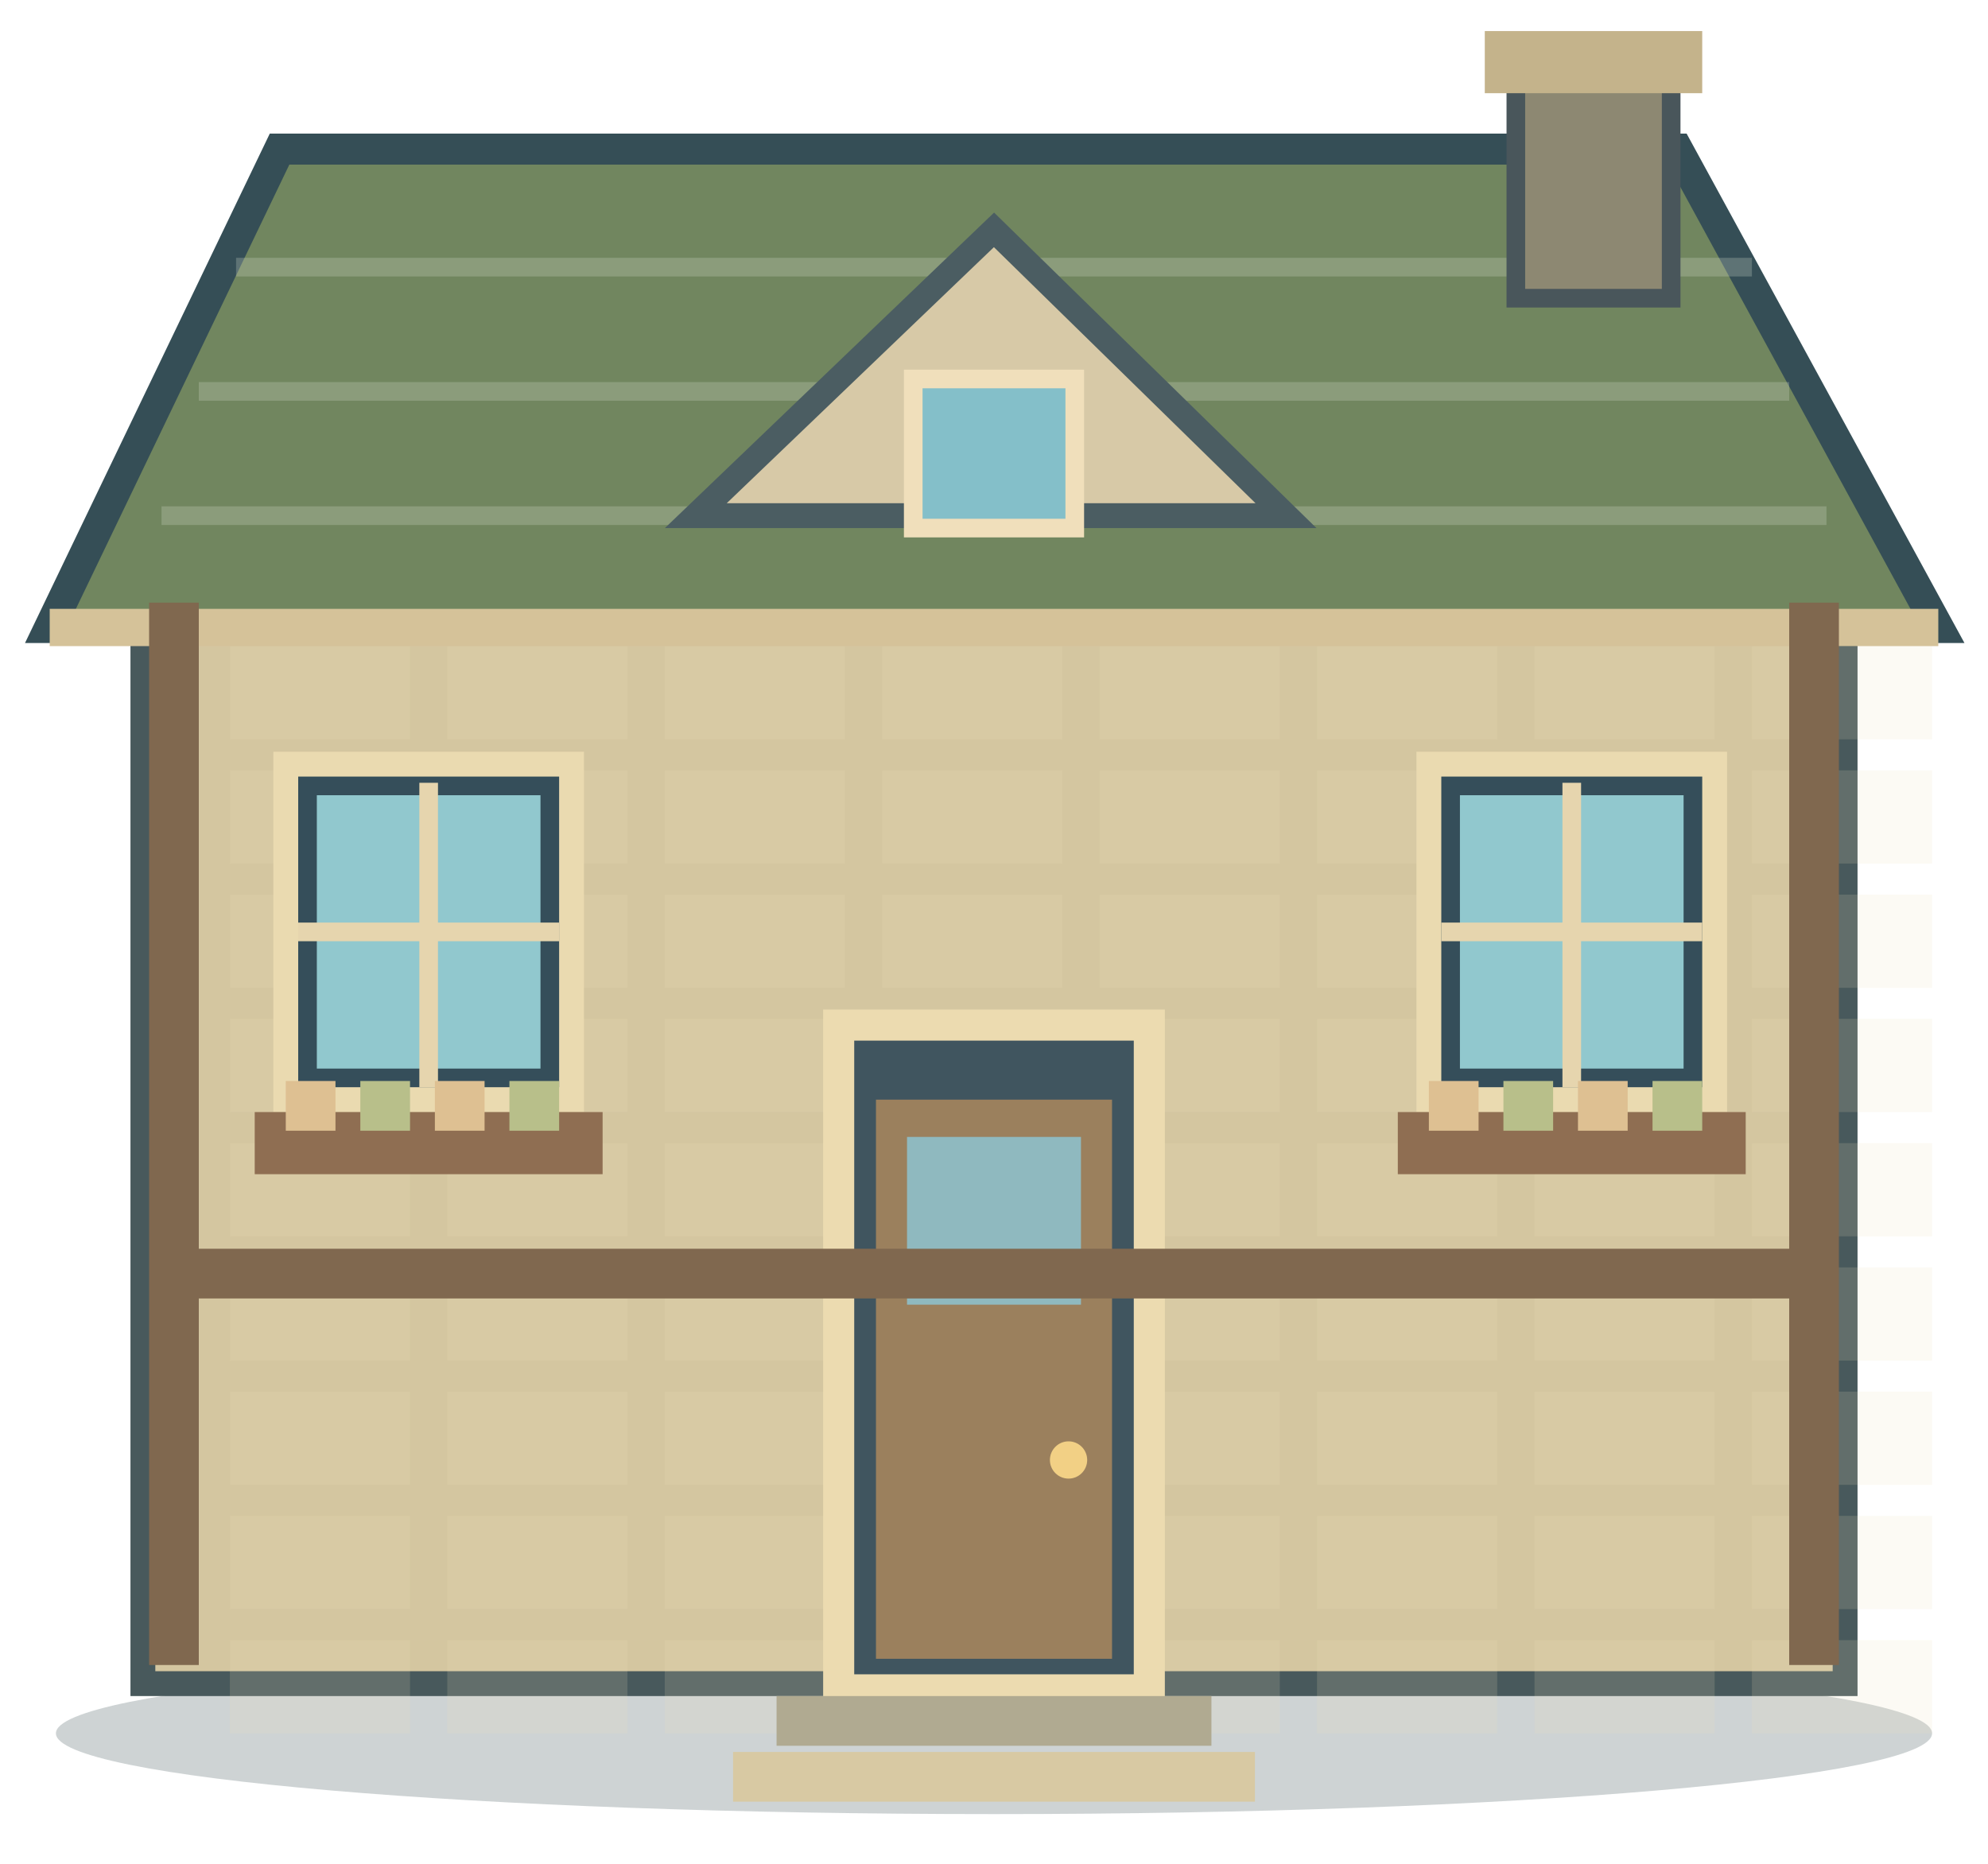
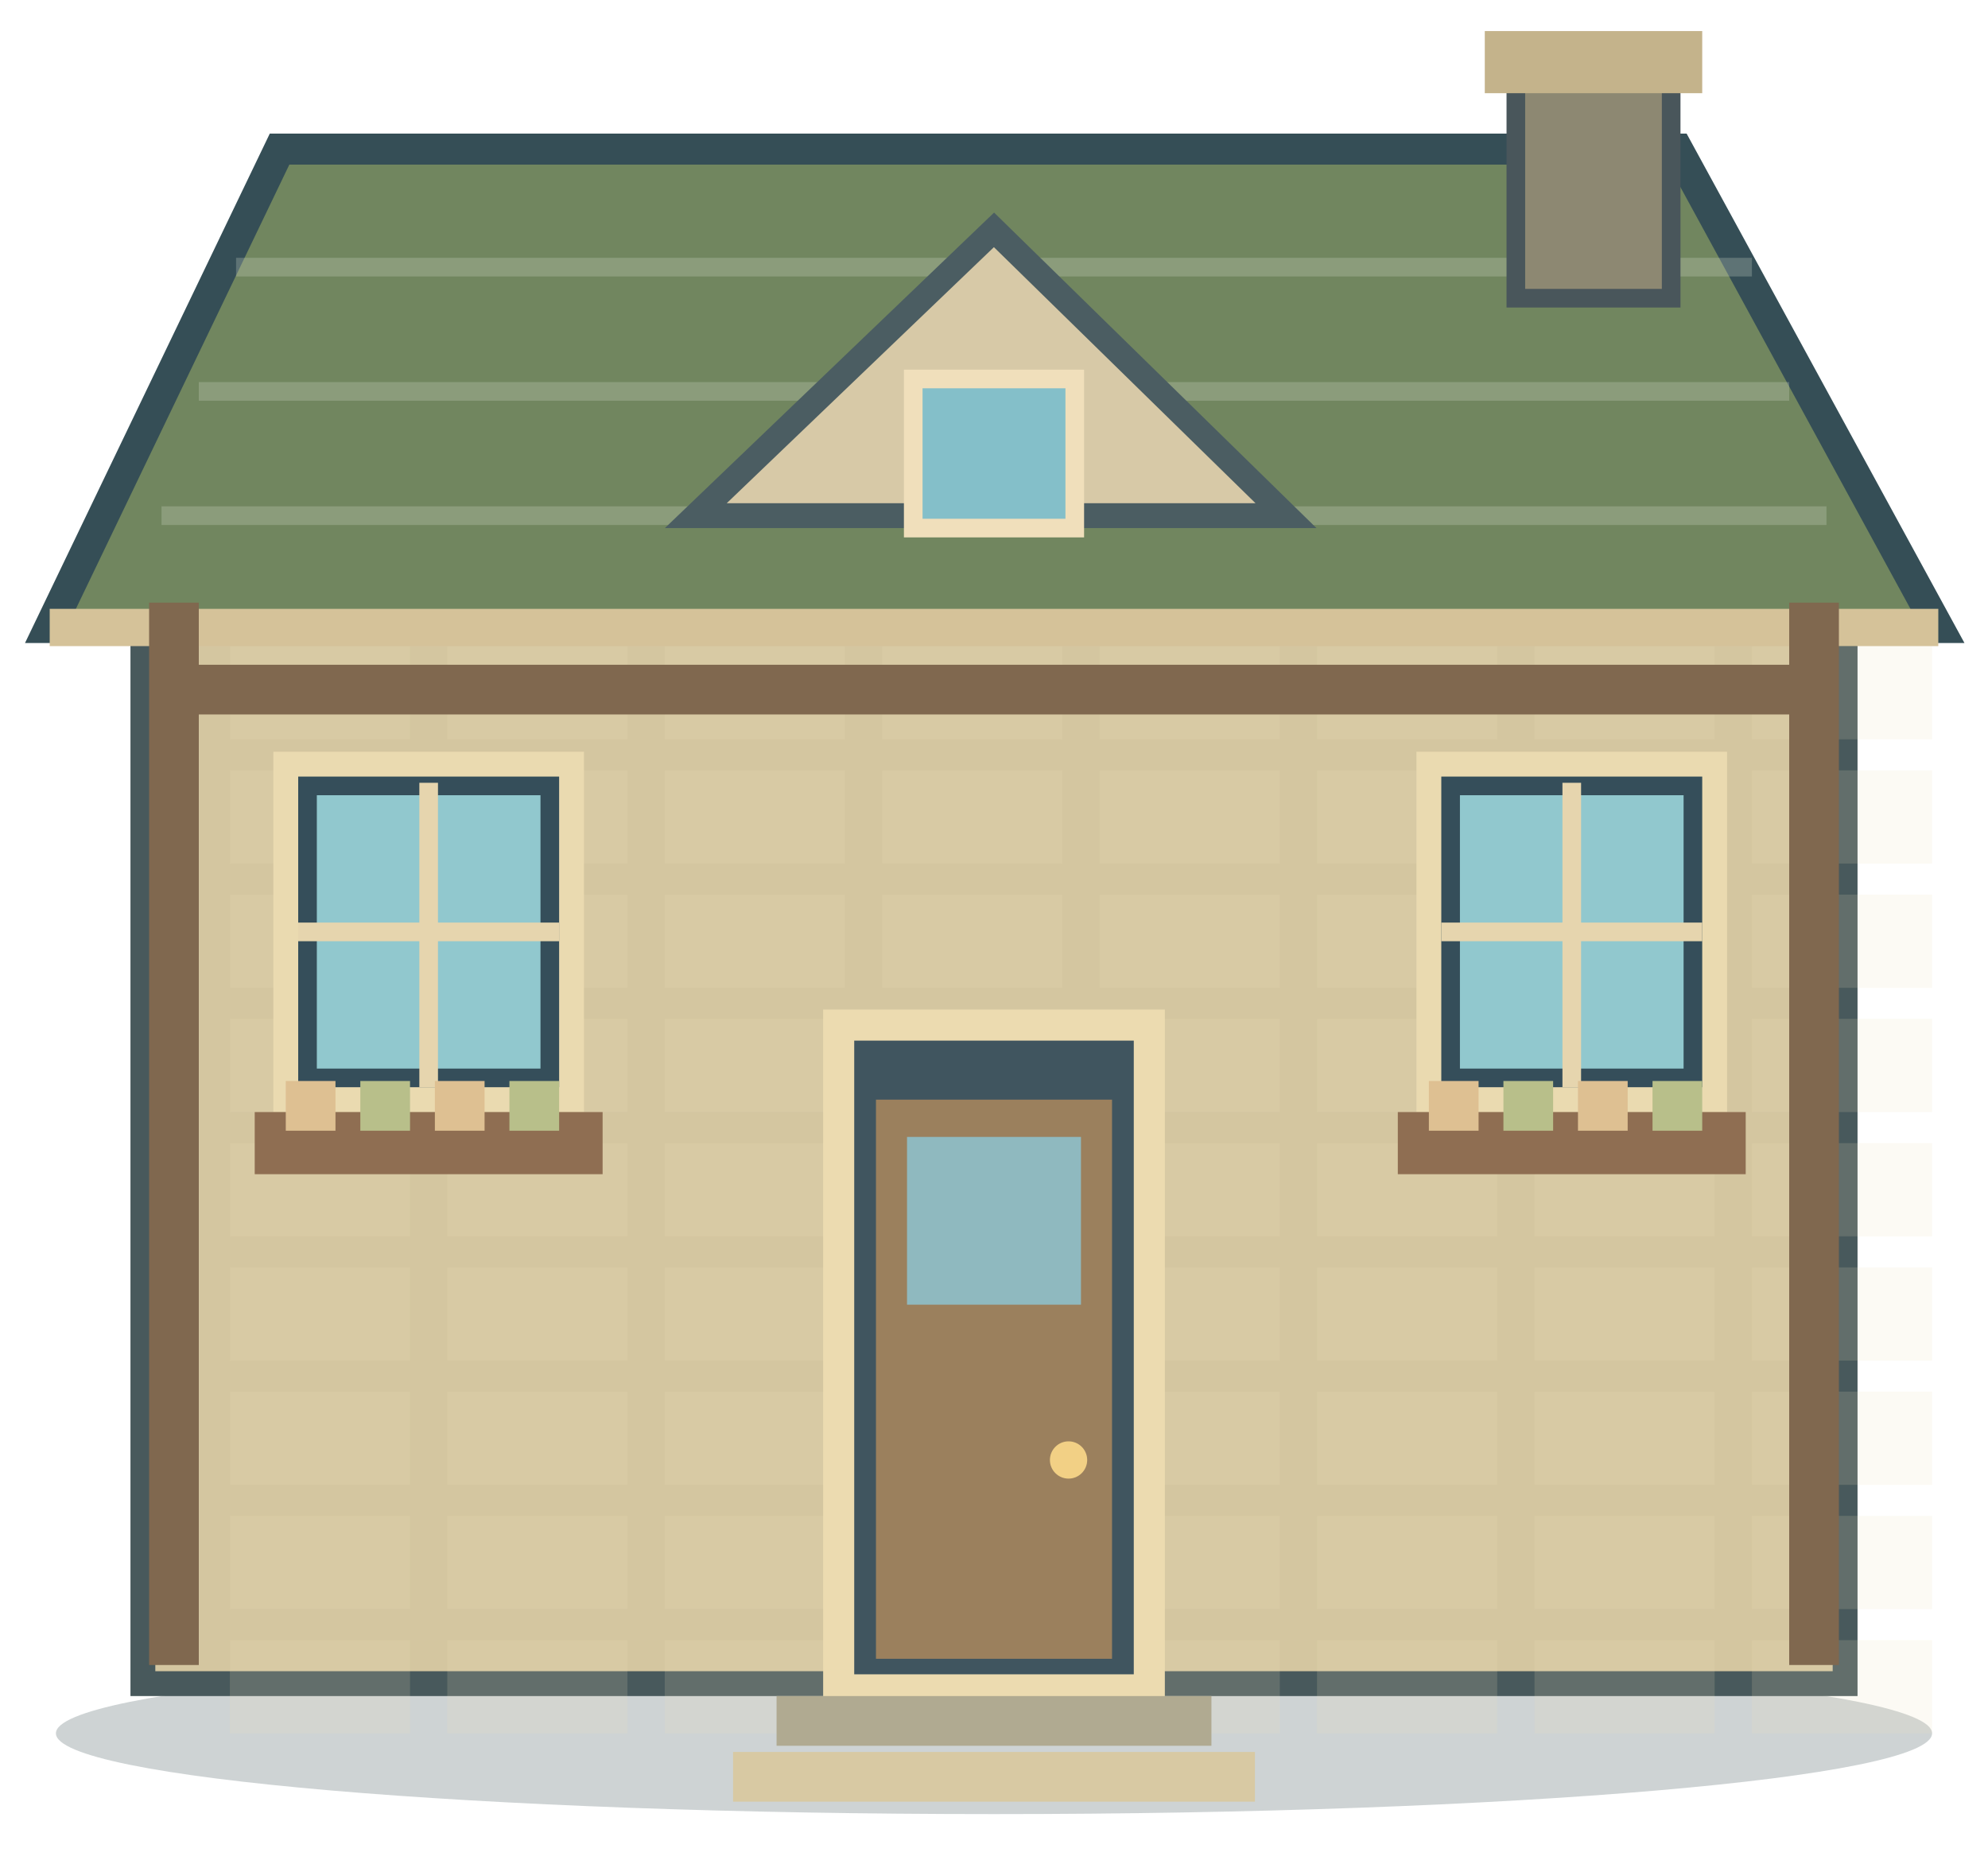
<svg xmlns="http://www.w3.org/2000/svg" width="320" height="300" viewBox="0 0 320 300">
  <ellipse cx="160" cy="279" rx="151" ry="13" fill="#20383c" opacity=".22" />
  <rect x="23" y="96" width="274" height="175" fill="#d4c6a0" stroke="#48595c" stroke-width="4" />
  <rect x="37" y="104" width="29" height="15" fill="#eee0b6" opacity=".16" />
  <rect x="72" y="104" width="29" height="15" fill="#eee0b6" opacity=".16" />
  <rect x="107" y="104" width="29" height="15" fill="#eee0b6" opacity=".16" />
  <rect x="142" y="104" width="29" height="15" fill="#eee0b6" opacity=".16" />
  <rect x="177" y="104" width="29" height="15" fill="#eee0b6" opacity=".16" />
  <rect x="212" y="104" width="29" height="15" fill="#eee0b6" opacity=".16" />
  <rect x="247" y="104" width="29" height="15" fill="#eee0b6" opacity=".16" />
  <rect x="282" y="104" width="29" height="15" fill="#eee0b6" opacity=".16" />
  <rect x="37" y="124" width="29" height="15" fill="#eee0b6" opacity=".16" />
  <rect x="72" y="124" width="29" height="15" fill="#eee0b6" opacity=".16" />
  <rect x="107" y="124" width="29" height="15" fill="#eee0b6" opacity=".16" />
  <rect x="142" y="124" width="29" height="15" fill="#eee0b6" opacity=".16" />
  <rect x="177" y="124" width="29" height="15" fill="#eee0b6" opacity=".16" />
  <rect x="212" y="124" width="29" height="15" fill="#eee0b6" opacity=".16" />
  <rect x="247" y="124" width="29" height="15" fill="#eee0b6" opacity=".16" />
  <rect x="282" y="124" width="29" height="15" fill="#eee0b6" opacity=".16" />
  <rect x="37" y="144" width="29" height="15" fill="#eee0b6" opacity=".16" />
  <rect x="72" y="144" width="29" height="15" fill="#eee0b6" opacity=".16" />
  <rect x="107" y="144" width="29" height="15" fill="#eee0b6" opacity=".16" />
  <rect x="142" y="144" width="29" height="15" fill="#eee0b6" opacity=".16" />
  <rect x="177" y="144" width="29" height="15" fill="#eee0b6" opacity=".16" />
  <rect x="212" y="144" width="29" height="15" fill="#eee0b6" opacity=".16" />
  <rect x="247" y="144" width="29" height="15" fill="#eee0b6" opacity=".16" />
  <rect x="282" y="144" width="29" height="15" fill="#eee0b6" opacity=".16" />
  <rect x="37" y="164" width="29" height="15" fill="#eee0b6" opacity=".16" />
  <rect x="72" y="164" width="29" height="15" fill="#eee0b6" opacity=".16" />
  <rect x="107" y="164" width="29" height="15" fill="#eee0b6" opacity=".16" />
  <rect x="142" y="164" width="29" height="15" fill="#eee0b6" opacity=".16" />
  <rect x="177" y="164" width="29" height="15" fill="#eee0b6" opacity=".16" />
  <rect x="212" y="164" width="29" height="15" fill="#eee0b6" opacity=".16" />
  <rect x="247" y="164" width="29" height="15" fill="#eee0b6" opacity=".16" />
  <rect x="282" y="164" width="29" height="15" fill="#eee0b6" opacity=".16" />
  <rect x="37" y="184" width="29" height="15" fill="#eee0b6" opacity=".16" />
  <rect x="72" y="184" width="29" height="15" fill="#eee0b6" opacity=".16" />
  <rect x="107" y="184" width="29" height="15" fill="#eee0b6" opacity=".16" />
  <rect x="142" y="184" width="29" height="15" fill="#eee0b6" opacity=".16" />
  <rect x="177" y="184" width="29" height="15" fill="#eee0b6" opacity=".16" />
  <rect x="212" y="184" width="29" height="15" fill="#eee0b6" opacity=".16" />
  <rect x="247" y="184" width="29" height="15" fill="#eee0b6" opacity=".16" />
  <rect x="282" y="184" width="29" height="15" fill="#eee0b6" opacity=".16" />
  <rect x="37" y="204" width="29" height="15" fill="#eee0b6" opacity=".16" />
  <rect x="72" y="204" width="29" height="15" fill="#eee0b6" opacity=".16" />
  <rect x="107" y="204" width="29" height="15" fill="#eee0b6" opacity=".16" />
  <rect x="142" y="204" width="29" height="15" fill="#eee0b6" opacity=".16" />
  <rect x="177" y="204" width="29" height="15" fill="#eee0b6" opacity=".16" />
  <rect x="212" y="204" width="29" height="15" fill="#eee0b6" opacity=".16" />
  <rect x="247" y="204" width="29" height="15" fill="#eee0b6" opacity=".16" />
  <rect x="282" y="204" width="29" height="15" fill="#eee0b6" opacity=".16" />
  <rect x="37" y="224" width="29" height="15" fill="#eee0b6" opacity=".16" />
  <rect x="72" y="224" width="29" height="15" fill="#eee0b6" opacity=".16" />
  <rect x="107" y="224" width="29" height="15" fill="#eee0b6" opacity=".16" />
  <rect x="142" y="224" width="29" height="15" fill="#eee0b6" opacity=".16" />
  <rect x="177" y="224" width="29" height="15" fill="#eee0b6" opacity=".16" />
  <rect x="212" y="224" width="29" height="15" fill="#eee0b6" opacity=".16" />
  <rect x="247" y="224" width="29" height="15" fill="#eee0b6" opacity=".16" />
  <rect x="282" y="224" width="29" height="15" fill="#eee0b6" opacity=".16" />
  <rect x="37" y="244" width="29" height="15" fill="#eee0b6" opacity=".16" />
  <rect x="72" y="244" width="29" height="15" fill="#eee0b6" opacity=".16" />
  <rect x="107" y="244" width="29" height="15" fill="#eee0b6" opacity=".16" />
  <rect x="142" y="244" width="29" height="15" fill="#eee0b6" opacity=".16" />
  <rect x="177" y="244" width="29" height="15" fill="#eee0b6" opacity=".16" />
  <rect x="212" y="244" width="29" height="15" fill="#eee0b6" opacity=".16" />
  <rect x="247" y="244" width="29" height="15" fill="#eee0b6" opacity=".16" />
  <rect x="282" y="244" width="29" height="15" fill="#eee0b6" opacity=".16" />
  <rect x="37" y="264" width="29" height="15" fill="#eee0b6" opacity=".16" />
  <rect x="72" y="264" width="29" height="15" fill="#eee0b6" opacity=".16" />
  <rect x="107" y="264" width="29" height="15" fill="#eee0b6" opacity=".16" />
  <rect x="142" y="264" width="29" height="15" fill="#eee0b6" opacity=".16" />
  <rect x="177" y="264" width="29" height="15" fill="#eee0b6" opacity=".16" />
  <rect x="212" y="264" width="29" height="15" fill="#eee0b6" opacity=".16" />
  <rect x="247" y="264" width="29" height="15" fill="#eee0b6" opacity=".16" />
  <rect x="282" y="264" width="29" height="15" fill="#eee0b6" opacity=".16" />
  <polygon points="8,101 45,24 270,24 312,101" fill="#71865f" stroke="#354e56" stroke-width="5" />
  <path d="M8 101H312" stroke="#d5c299" stroke-width="6" />
  <path d="M38.0 43H282.0" stroke="#d6decc" stroke-opacity=".26" stroke-width="3" />
  <path d="M32.0 63H288.0" stroke="#d6decc" stroke-opacity=".26" stroke-width="3" />
  <path d="M26.0 83H294.0" stroke="#d6decc" stroke-opacity=".26" stroke-width="3" />
  <rect x="244" y="8" width="25" height="40" fill="#8d8872" stroke="#49565b" stroke-width="3" />
  <rect x="239" y="5" width="35" height="10" fill="#c4b38b" />
  <rect x="135" y="165" width="50" height="107" fill="#40555f" stroke="#ecdbb0" stroke-width="5" />
  <rect x="141" y="177" width="38" height="90" fill="#9b805d" />
  <rect x="146" y="183" width="28" height="27" fill="#8fb9bf" />
  <circle cx="172" cy="235" r="3" fill="#f2d085" />
  <rect x="125" y="273" width="70" height="8" fill="#b0aa91" />
  <rect x="118" y="282" width="84" height="8" fill="#d8c9a3" />
  <rect x="46" y="123" width="46" height="54" fill="#354e5a" stroke="#eadab0" stroke-width="4" />
  <rect x="51" y="128" width="36" height="44" fill="#91c8ce" />
  <path d="M69 126V175M48 150H90" stroke="#e6d5ae" stroke-width="3" />
  <rect x="41" y="179" width="56" height="10" fill="#8f6e52" />
  <rect x="46" y="174" width="8" height="8" fill="#dec092" />
  <rect x="58" y="174" width="8" height="8" fill="#b8bf8a" />
  <rect x="70" y="174" width="8" height="8" fill="#dec092" />
  <rect x="82" y="174" width="8" height="8" fill="#b8bf8a" />
  <rect x="230" y="123" width="46" height="54" fill="#354e5a" stroke="#eadab0" stroke-width="4" />
  <rect x="235" y="128" width="36" height="44" fill="#91c8ce" />
  <path d="M253 126V175M232 150H274" stroke="#e6d5ae" stroke-width="3" />
  <rect x="225" y="179" width="56" height="10" fill="#8f6e52" />
  <rect x="230" y="174" width="8" height="8" fill="#dec092" />
  <rect x="242" y="174" width="8" height="8" fill="#b8bf8a" />
  <rect x="254" y="174" width="8" height="8" fill="#dec092" />
  <rect x="266" y="174" width="8" height="8" fill="#b8bf8a" />
-   <path d="M28 97V268M292 97V268M28 205H292" stroke="#80684f" stroke-width="8" />
+   <path d="M28 97V268M292 97V268M28 111H292" stroke="#80684f" stroke-width="8" />
  <polygon points="112,83 160,37 207,83" fill="#d7c9a7" stroke="#4b5d62" stroke-width="4" />
  <rect x="147" y="61" width="26" height="24" fill="#84bfc9" stroke="#f0dfbb" stroke-width="3" />
</svg>
